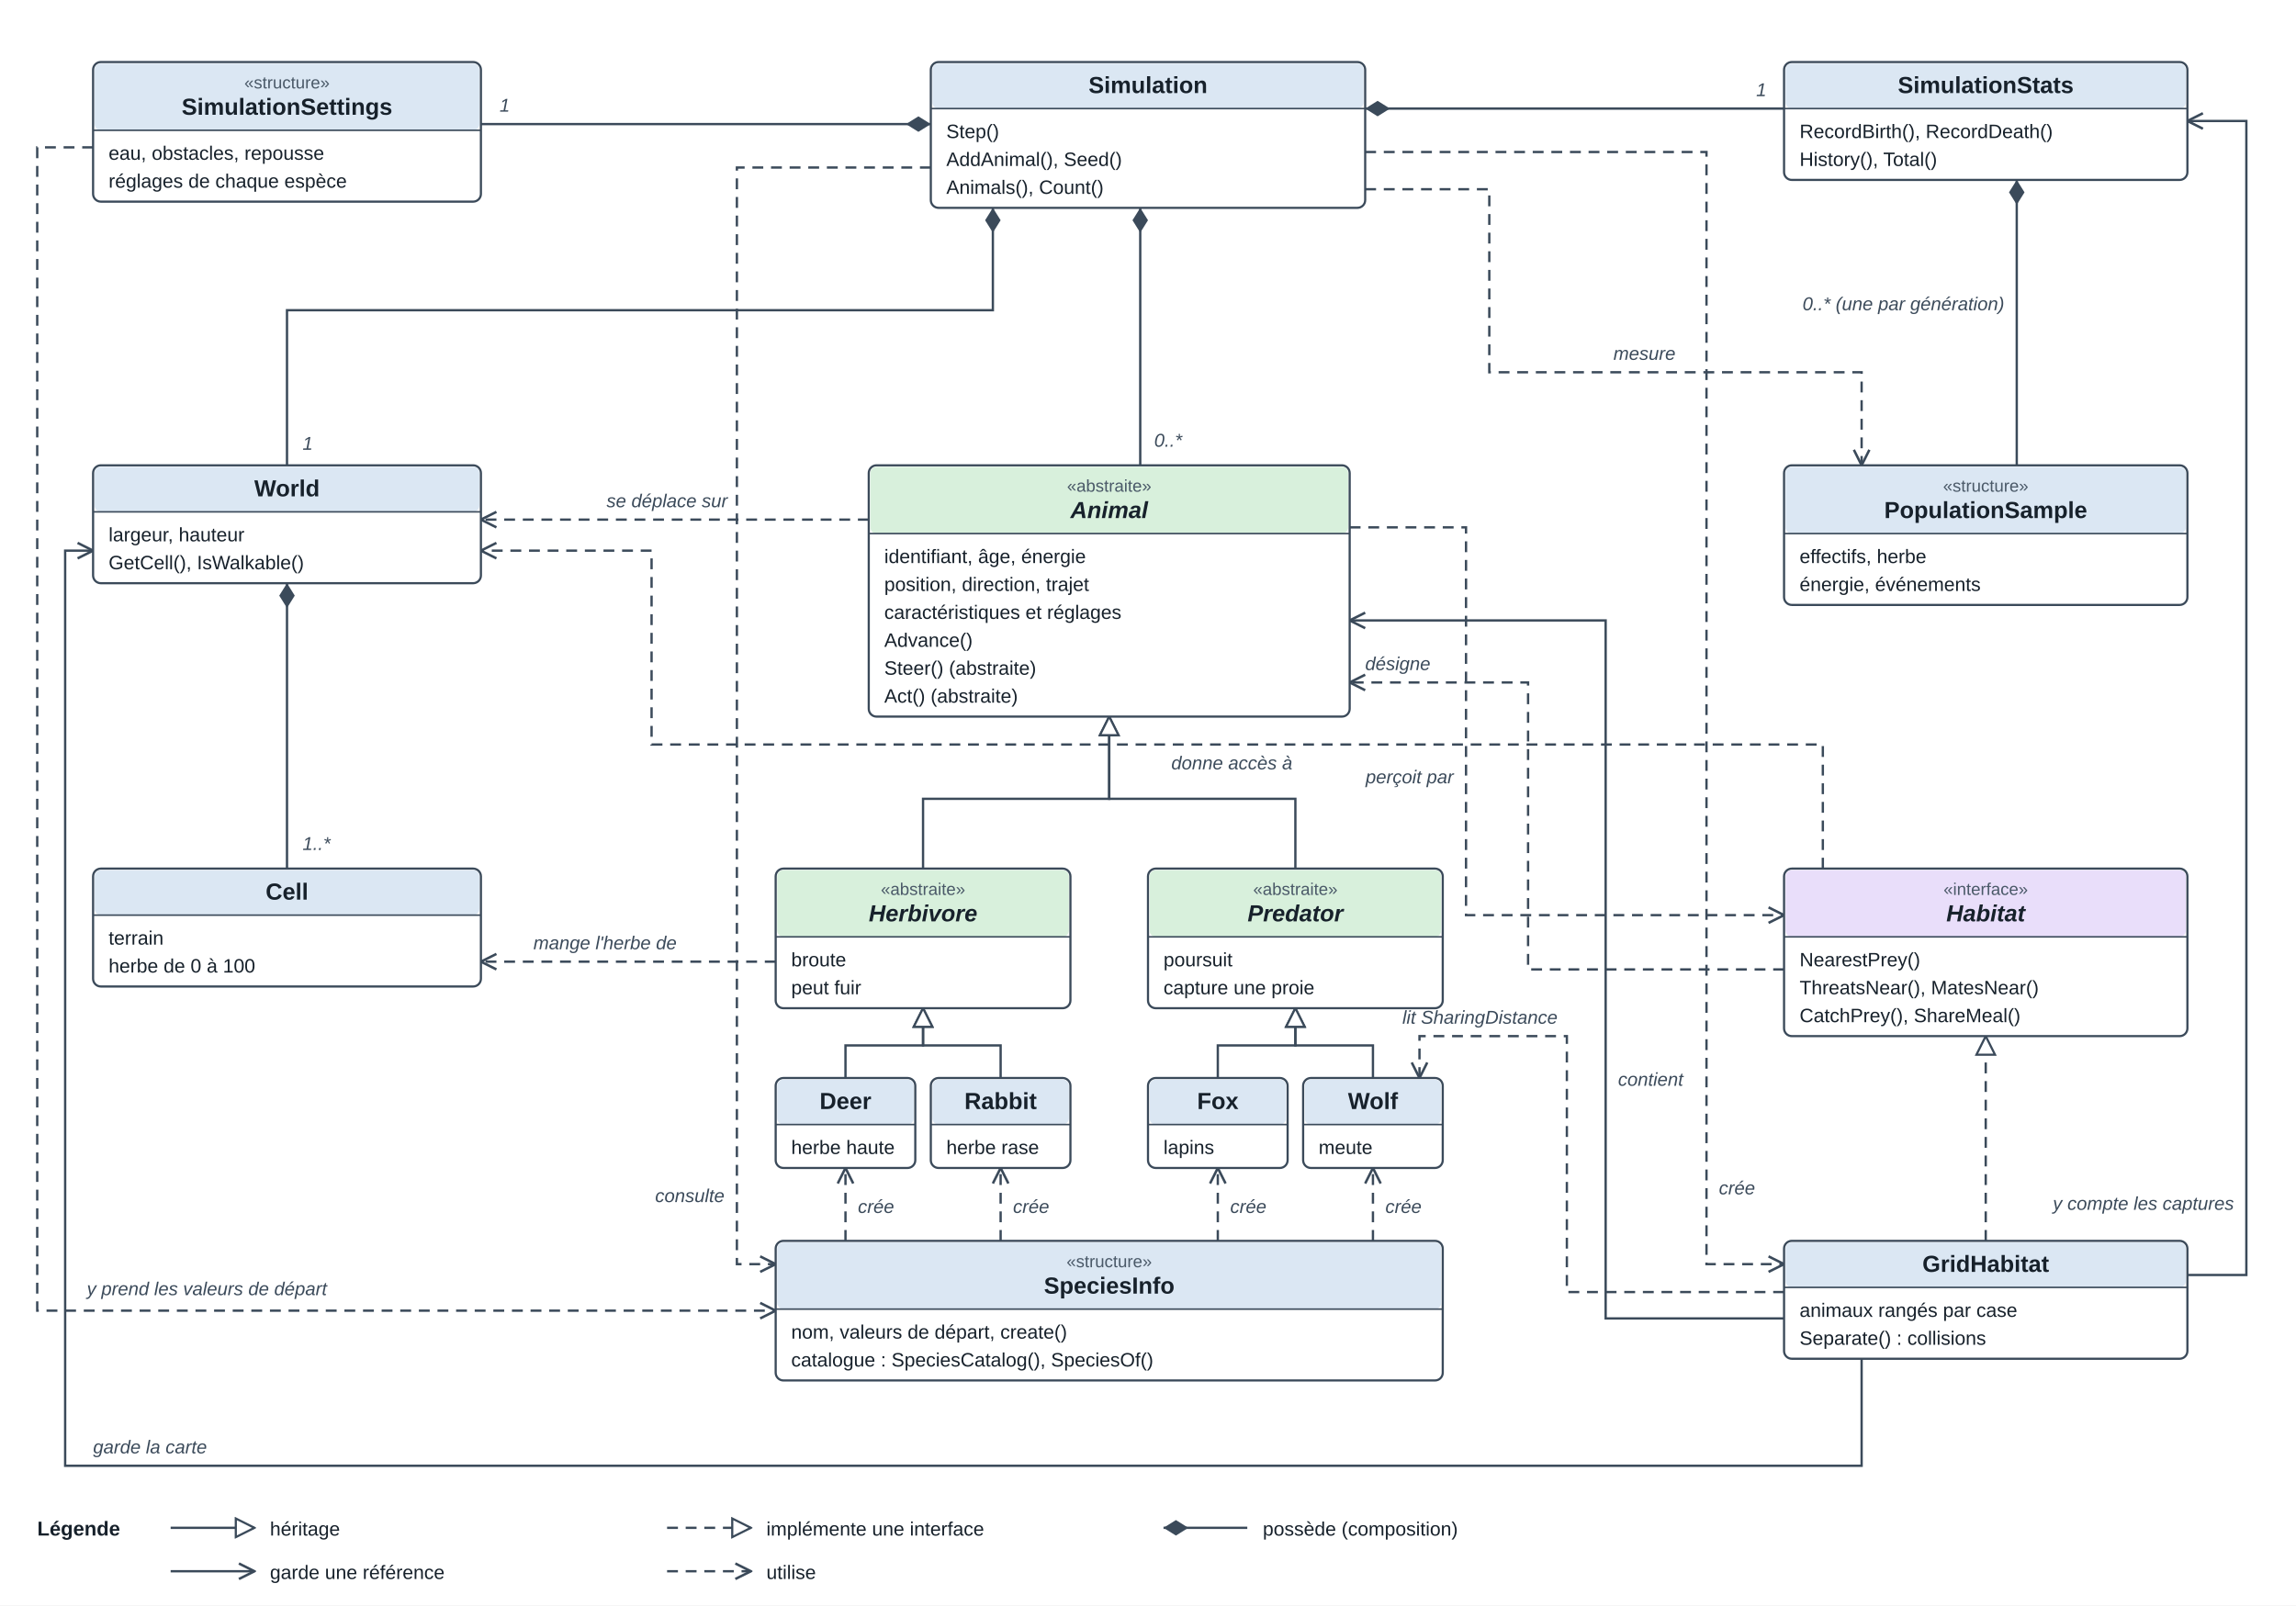
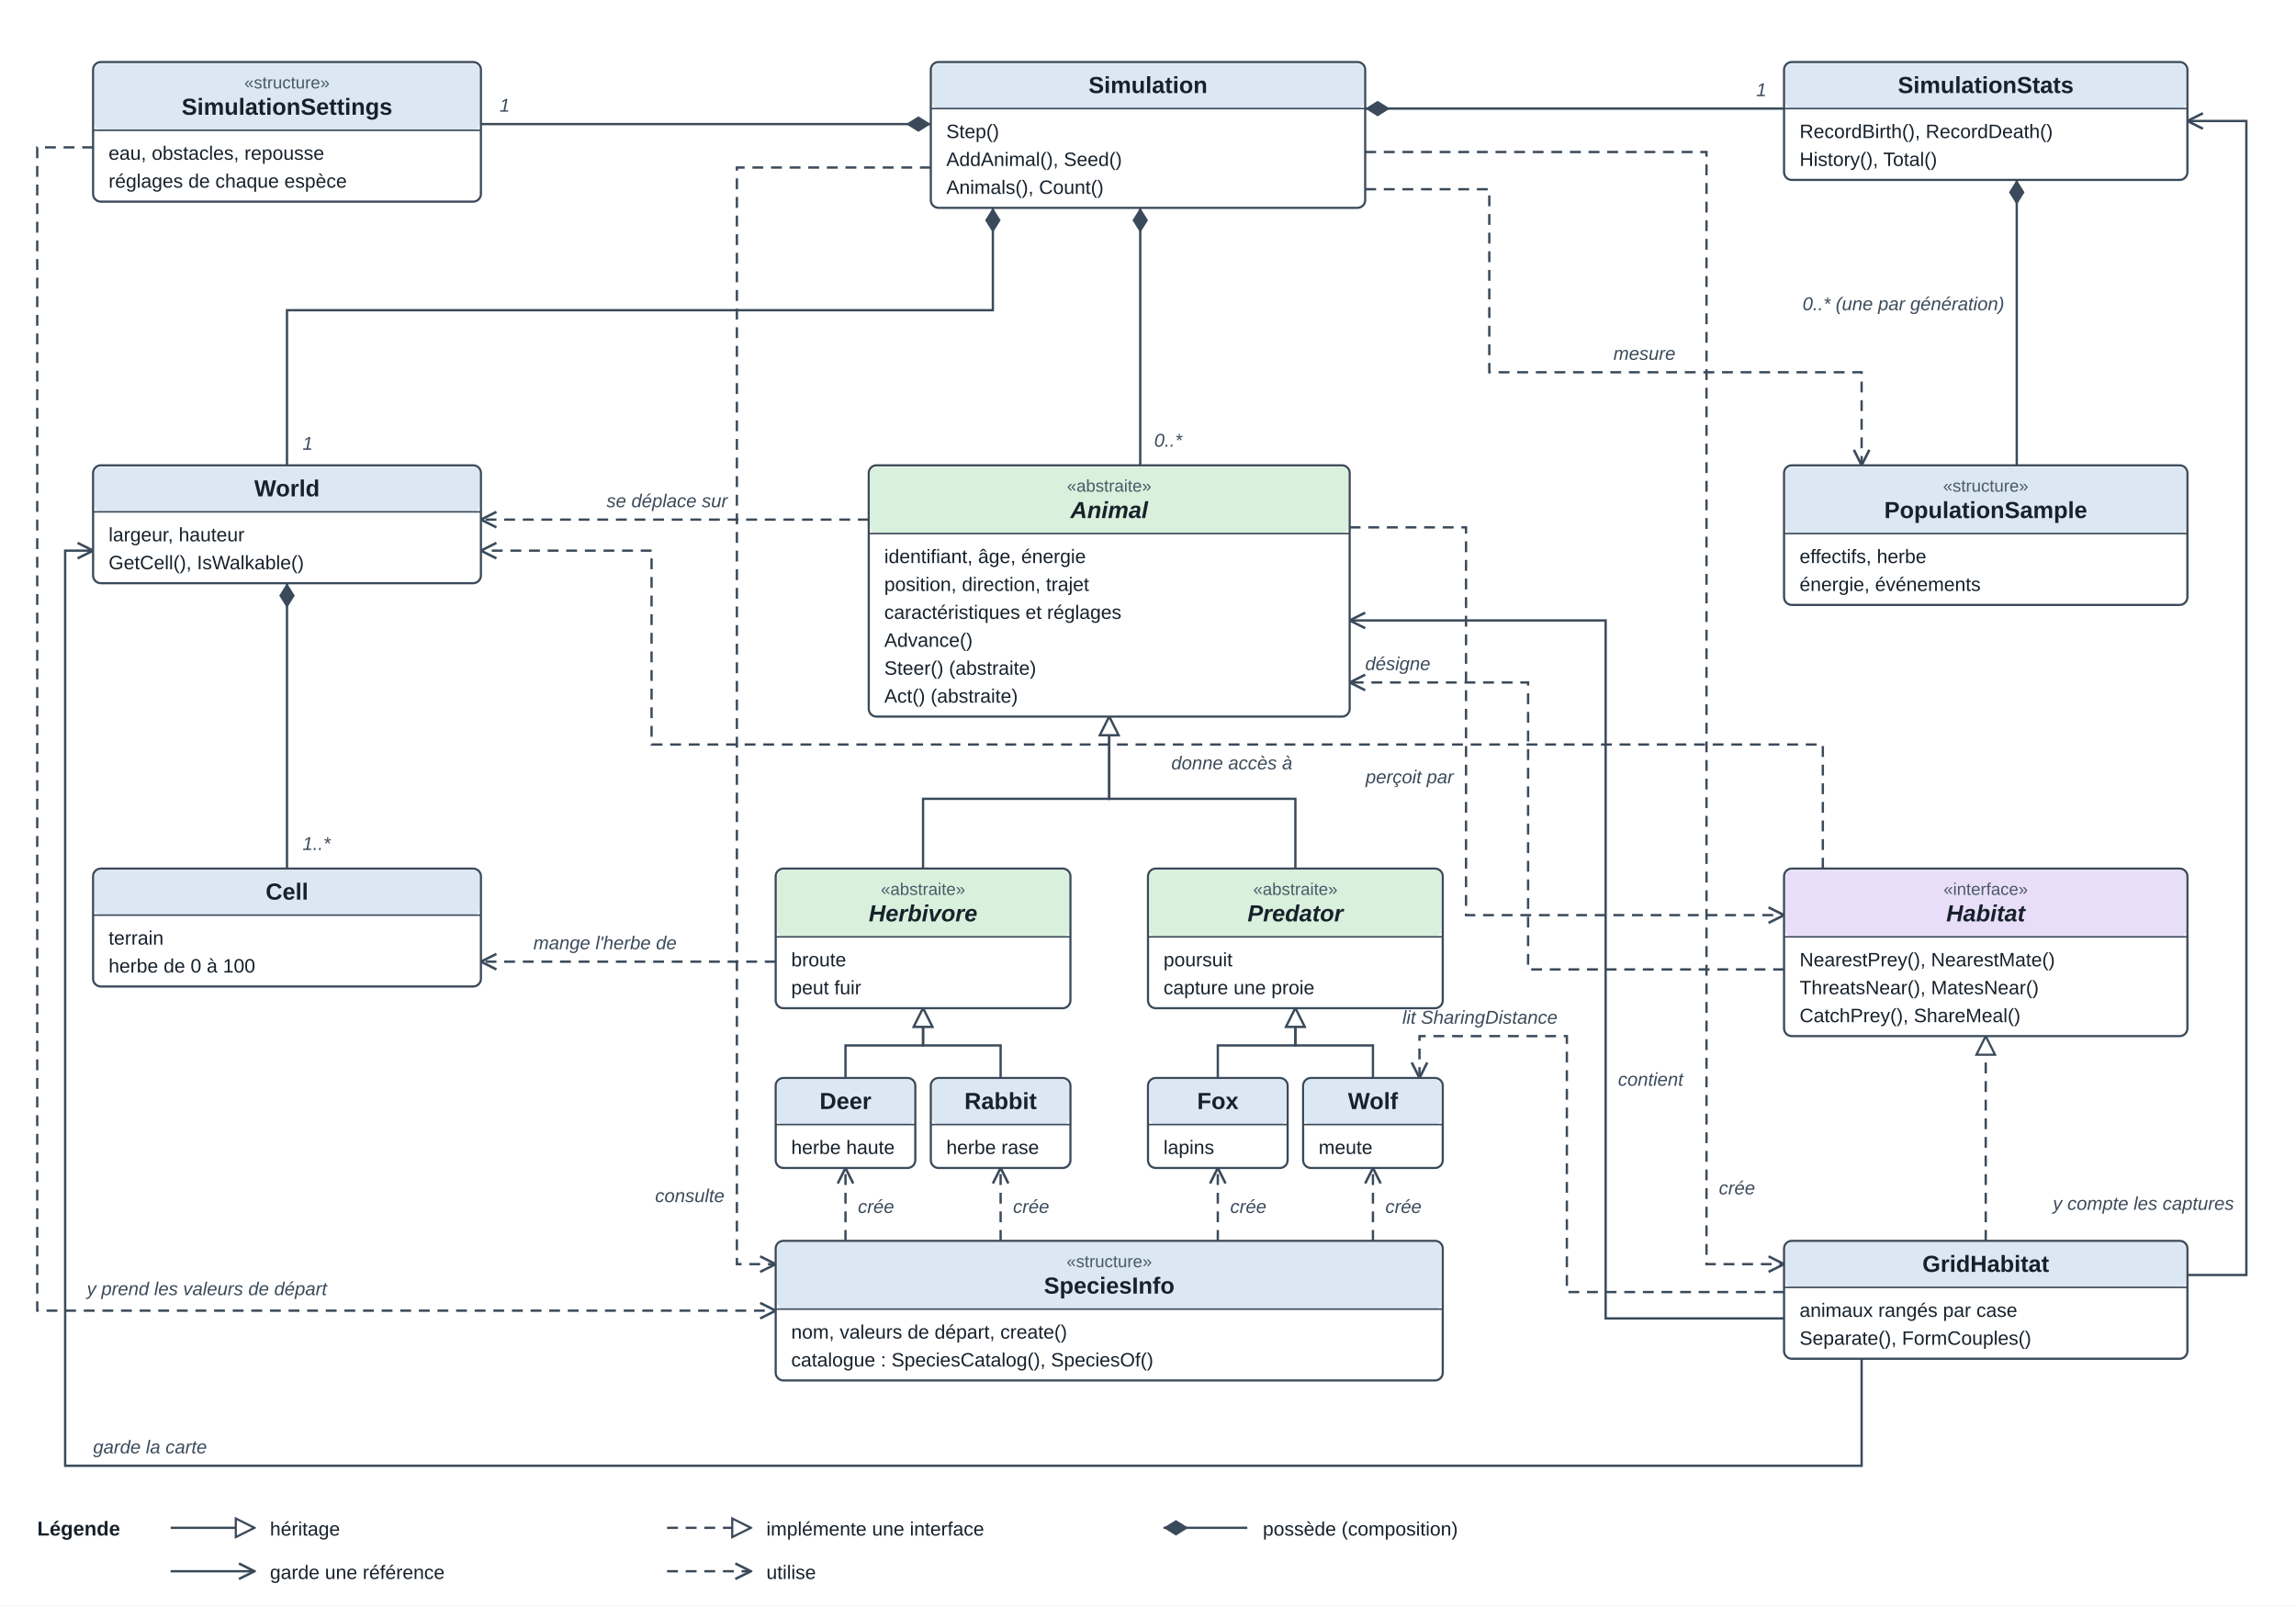
<svg xmlns="http://www.w3.org/2000/svg" viewBox="0 0 1480 1035" role="img" aria-label="Diagramme de classes : le moteur de simulation">
  <style>
 text { font-family: "Segoe UI", Arial, sans-serif; fill: #17212b; }
 .name { font-size: 15px; font-weight: 700; text-anchor: middle; }
 .abstract { font-style: italic; }
 .stereo { font-size: 11px; text-anchor: middle; fill: #4a5968; }
 .member { font-size: 12.5px; }
 .label { font-size: 12px; font-style: italic; fill: #3b4a5a; }
 .band { font-size: 14px; font-weight: 700; }
 .legend { font-size: 12.5px; }
 .legendtitle { font-size: 13px; font-weight: 700; }
</style>
  <defs>
    <marker id="triangle" viewBox="0 0 14 14" refX="13" refY="7" markerWidth="14" markerHeight="14" markerUnits="userSpaceOnUse" orient="auto">
      <path d="M1 1 L13 7 L1 13 Z" fill="#ffffff" stroke="#3b4a5a" stroke-width="1.4" />
    </marker>
    <marker id="diamond" viewBox="0 0 18 12" refX="1" refY="6" markerWidth="18" markerHeight="12" markerUnits="userSpaceOnUse" orient="auto">
      <path d="M1 6 L9 1 L17 6 L9 11 Z" fill="#3b4a5a" />
    </marker>
    <marker id="arrow" viewBox="0 0 12 12" refX="11" refY="6" markerWidth="12" markerHeight="12" markerUnits="userSpaceOnUse" orient="auto">
      <path d="M1 1 L11 6 L1 11" fill="none" stroke="#3b4a5a" stroke-width="1.6" />
    </marker>
  </defs>
  <rect width="1480" height="1035" fill="#ffffff" />
  <path d="M 600 80 L 310 80" fill="none" stroke="#3b4a5a" stroke-width="1.5" marker-start="url(#diamond)" />
  <path d="M 880 70 L 1150 70" fill="none" stroke="#3b4a5a" stroke-width="1.5" marker-start="url(#diamond)" />
  <path d="M 640 134 L 640 200 L 185 200 L 185 300" fill="none" stroke="#3b4a5a" stroke-width="1.5" marker-start="url(#diamond)" />
  <path d="M 735 134 L 735 300" fill="none" stroke="#3b4a5a" stroke-width="1.5" marker-start="url(#diamond)" />
  <path d="M 1300 116 L 1300 300" fill="none" stroke="#3b4a5a" stroke-width="1.5" marker-start="url(#diamond)" />
  <path d="M 185 376 L 185 560" fill="none" stroke="#3b4a5a" stroke-width="1.5" marker-start="url(#diamond)" />
  <path d="M 595 560 L 595 515 L 715 515 L 715 462" fill="none" stroke="#3b4a5a" stroke-width="1.5" marker-end="url(#triangle)" />
  <path d="M 835 560 L 835 515 L 715 515 L 715 462" fill="none" stroke="#3b4a5a" stroke-width="1.5" marker-end="url(#triangle)" />
  <path d="M 545 695 L 545 674 L 595 674 L 595 650" fill="none" stroke="#3b4a5a" stroke-width="1.5" marker-end="url(#triangle)" />
  <path d="M 645 695 L 645 674 L 595 674 L 595 650" fill="none" stroke="#3b4a5a" stroke-width="1.5" marker-end="url(#triangle)" />
  <path d="M 785 695 L 785 674 L 835 674 L 835 650" fill="none" stroke="#3b4a5a" stroke-width="1.5" marker-end="url(#triangle)" />
  <path d="M 885 695 L 885 674 L 835 674 L 835 650" fill="none" stroke="#3b4a5a" stroke-width="1.5" marker-end="url(#triangle)" />
  <path d="M 1280 800 L 1280 668" fill="none" stroke="#3b4a5a" stroke-width="1.5" stroke-dasharray="7 5" marker-end="url(#triangle)" />
  <path d="M 880 122 L 960 122 L 960 240 L 1200 240 L 1200 300" fill="none" stroke="#3b4a5a" stroke-width="1.5" stroke-dasharray="7 5" marker-end="url(#arrow)" />
  <path d="M 880 98 L 1100 98 L 1100 815 L 1150 815" fill="none" stroke="#3b4a5a" stroke-width="1.5" stroke-dasharray="7 5" marker-end="url(#arrow)" />
  <path d="M 600 108 L 475 108 L 475 815 L 500 815" fill="none" stroke="#3b4a5a" stroke-width="1.5" stroke-dasharray="7 5" marker-end="url(#arrow)" />
  <path d="M 560 335 L 310 335" fill="none" stroke="#3b4a5a" stroke-width="1.5" stroke-dasharray="7 5" marker-end="url(#arrow)" />
  <path d="M 870 340 L 945 340 L 945 590 L 1150 590" fill="none" stroke="#3b4a5a" stroke-width="1.5" stroke-dasharray="7 5" marker-end="url(#arrow)" />
  <path d="M 1175 560 L 1175 480 L 420 480 L 420 355 L 310 355" fill="none" stroke="#3b4a5a" stroke-width="1.5" stroke-dasharray="7 5" marker-end="url(#arrow)" />
  <path d="M 1150 625 L 985 625 L 985 440 L 870 440" fill="none" stroke="#3b4a5a" stroke-width="1.5" stroke-dasharray="7 5" marker-end="url(#arrow)" />
  <path d="M 500 620 L 310 620" fill="none" stroke="#3b4a5a" stroke-width="1.5" stroke-dasharray="7 5" marker-end="url(#arrow)" />
  <path d="M 1150 850 L 1035 850 L 1035 400 L 870 400" fill="none" stroke="#3b4a5a" stroke-width="1.5" marker-end="url(#arrow)" />
  <path d="M 1150 833 L 1010 833 L 1010 668 L 915 668 L 915 695" fill="none" stroke="#3b4a5a" stroke-width="1.5" stroke-dasharray="7 5" marker-end="url(#arrow)" />
  <path d="M 1200 876 L 1200 945 L 42 945 L 42 355 L 60 355" fill="none" stroke="#3b4a5a" stroke-width="1.5" marker-end="url(#arrow)" />
  <path d="M 1410 822 L 1448 822 L 1448 78 L 1410 78" fill="none" stroke="#3b4a5a" stroke-width="1.5" marker-end="url(#arrow)" />
  <path d="M 545 800 L 545 753" fill="none" stroke="#3b4a5a" stroke-width="1.5" stroke-dasharray="7 5" marker-end="url(#arrow)" />
  <path d="M 645 800 L 645 753" fill="none" stroke="#3b4a5a" stroke-width="1.5" stroke-dasharray="7 5" marker-end="url(#arrow)" />
  <path d="M 785 800 L 785 753" fill="none" stroke="#3b4a5a" stroke-width="1.5" stroke-dasharray="7 5" marker-end="url(#arrow)" />
  <path d="M 885 800 L 885 753" fill="none" stroke="#3b4a5a" stroke-width="1.5" stroke-dasharray="7 5" marker-end="url(#arrow)" />
  <path d="M 60 95 L 24 95 L 24 845 L 500 845" fill="none" stroke="#3b4a5a" stroke-width="1.5" stroke-dasharray="7 5" marker-end="url(#arrow)" />
  <path d="M 110 985 L 164 985" fill="none" stroke="#3b4a5a" stroke-width="1.5" marker-end="url(#triangle)" />
  <path d="M 430 985 L 484 985" fill="none" stroke="#3b4a5a" stroke-width="1.5" stroke-dasharray="7 5" marker-end="url(#triangle)" />
  <path d="M 750 985 L 804 985" fill="none" stroke="#3b4a5a" stroke-width="1.5" marker-start="url(#diamond)" />
  <path d="M 110 1013 L 164 1013" fill="none" stroke="#3b4a5a" stroke-width="1.5" marker-end="url(#arrow)" />
  <path d="M 430 1013 L 484 1013" fill="none" stroke="#3b4a5a" stroke-width="1.5" stroke-dasharray="7 5" marker-end="url(#arrow)" />
  <rect x="60" y="40" width="250" height="90" rx="5" fill="#ffffff" stroke="#3b4a5a" stroke-width="1.4" />
  <rect x="61" y="41" width="248" height="43" rx="4" fill="#dbe7f3" />
  <text x="185.0" y="57" class="stereo">«structure»</text>
  <text x="185.0" y="74" class="name">SimulationSettings</text>
  <line x1="60" y1="84" x2="310" y2="84" stroke="#3b4a5a" />
  <text x="70" y="103" class="member">eau, obstacles, repousse</text>
  <text x="70" y="121" class="member">réglages de chaque espèce</text>
  <rect x="600" y="40" width="280" height="94" rx="5" fill="#ffffff" stroke="#3b4a5a" stroke-width="1.4" />
  <rect x="601" y="41" width="278" height="29" rx="4" fill="#dbe7f3" />
  <text x="740.0" y="60" class="name">Simulation</text>
  <line x1="600" y1="70" x2="880" y2="70" stroke="#3b4a5a" />
  <text x="610" y="89" class="member">Step()</text>
  <text x="610" y="107" class="member">AddAnimal(), Seed()</text>
  <text x="610" y="125" class="member">Animals(), Count()</text>
  <rect x="1150" y="40" width="260" height="76" rx="5" fill="#ffffff" stroke="#3b4a5a" stroke-width="1.4" />
  <rect x="1151" y="41" width="258" height="29" rx="4" fill="#dbe7f3" />
  <text x="1280.0" y="60" class="name">SimulationStats</text>
  <line x1="1150" y1="70" x2="1410" y2="70" stroke="#3b4a5a" />
  <text x="1160" y="89" class="member">RecordBirth(), RecordDeath()</text>
  <text x="1160" y="107" class="member">History(), Total()</text>
  <rect x="60" y="300" width="250" height="76" rx="5" fill="#ffffff" stroke="#3b4a5a" stroke-width="1.4" />
  <rect x="61" y="301" width="248" height="29" rx="4" fill="#dbe7f3" />
  <text x="185.0" y="320" class="name">World</text>
  <line x1="60" y1="330" x2="310" y2="330" stroke="#3b4a5a" />
  <text x="70" y="349" class="member">largeur, hauteur</text>
  <text x="70" y="367" class="member">GetCell(), IsWalkable()</text>
  <rect x="560" y="300" width="310" height="162" rx="5" fill="#ffffff" stroke="#3b4a5a" stroke-width="1.4" />
  <rect x="561" y="301" width="308" height="43" rx="4" fill="#d8f0dc" />
  <text x="715.0" y="317" class="stereo">«abstraite»</text>
  <text x="715.0" y="334" class="name abstract">Animal</text>
  <line x1="560" y1="344" x2="870" y2="344" stroke="#3b4a5a" />
  <text x="570" y="363" class="member">identifiant, âge, énergie</text>
  <text x="570" y="381" class="member">position, direction, trajet</text>
  <text x="570" y="399" class="member">caractéristiques et réglages</text>
  <text x="570" y="417" class="member">Advance()</text>
  <text x="570" y="435" class="member">Steer()  (abstraite)</text>
  <text x="570" y="453" class="member">Act()  (abstraite)</text>
  <rect x="1150" y="300" width="260" height="90" rx="5" fill="#ffffff" stroke="#3b4a5a" stroke-width="1.4" />
  <rect x="1151" y="301" width="258" height="43" rx="4" fill="#dbe7f3" />
  <text x="1280.0" y="317" class="stereo">«structure»</text>
  <text x="1280.0" y="334" class="name">PopulationSample</text>
  <line x1="1150" y1="344" x2="1410" y2="344" stroke="#3b4a5a" />
  <text x="1160" y="363" class="member">effectifs, herbe</text>
  <text x="1160" y="381" class="member">énergie, événements</text>
  <rect x="60" y="560" width="250" height="76" rx="5" fill="#ffffff" stroke="#3b4a5a" stroke-width="1.4" />
  <rect x="61" y="561" width="248" height="29" rx="4" fill="#dbe7f3" />
  <text x="185.0" y="580" class="name">Cell</text>
  <line x1="60" y1="590" x2="310" y2="590" stroke="#3b4a5a" />
  <text x="70" y="609" class="member">terrain</text>
  <text x="70" y="627" class="member">herbe de 0 à 100</text>
  <rect x="500" y="560" width="190" height="90" rx="5" fill="#ffffff" stroke="#3b4a5a" stroke-width="1.4" />
  <rect x="501" y="561" width="188" height="43" rx="4" fill="#d8f0dc" />
  <text x="595.0" y="577" class="stereo">«abstraite»</text>
  <text x="595.0" y="594" class="name abstract">Herbivore</text>
  <line x1="500" y1="604" x2="690" y2="604" stroke="#3b4a5a" />
  <text x="510" y="623" class="member">broute</text>
  <text x="510" y="641" class="member">peut fuir</text>
  <rect x="500" y="695" width="90" height="58" rx="5" fill="#ffffff" stroke="#3b4a5a" stroke-width="1.4" />
  <rect x="501" y="696" width="88" height="29" rx="4" fill="#dbe7f3" />
  <text x="545.0" y="715" class="name">Deer</text>
  <line x1="500" y1="725" x2="590" y2="725" stroke="#3b4a5a" />
  <text x="510" y="744" class="member">herbe haute</text>
  <rect x="600" y="695" width="90" height="58" rx="5" fill="#ffffff" stroke="#3b4a5a" stroke-width="1.4" />
  <rect x="601" y="696" width="88" height="29" rx="4" fill="#dbe7f3" />
  <text x="645.0" y="715" class="name">Rabbit</text>
  <line x1="600" y1="725" x2="690" y2="725" stroke="#3b4a5a" />
  <text x="610" y="744" class="member">herbe rase</text>
  <rect x="740" y="560" width="190" height="90" rx="5" fill="#ffffff" stroke="#3b4a5a" stroke-width="1.4" />
  <rect x="741" y="561" width="188" height="43" rx="4" fill="#d8f0dc" />
  <text x="835.0" y="577" class="stereo">«abstraite»</text>
  <text x="835.0" y="594" class="name abstract">Predator</text>
  <line x1="740" y1="604" x2="930" y2="604" stroke="#3b4a5a" />
  <text x="750" y="623" class="member">poursuit</text>
  <text x="750" y="641" class="member">capture une proie</text>
  <rect x="740" y="695" width="90" height="58" rx="5" fill="#ffffff" stroke="#3b4a5a" stroke-width="1.4" />
  <rect x="741" y="696" width="88" height="29" rx="4" fill="#dbe7f3" />
  <text x="785.0" y="715" class="name">Fox</text>
  <line x1="740" y1="725" x2="830" y2="725" stroke="#3b4a5a" />
  <text x="750" y="744" class="member">lapins</text>
  <rect x="840" y="695" width="90" height="58" rx="5" fill="#ffffff" stroke="#3b4a5a" stroke-width="1.4" />
  <rect x="841" y="696" width="88" height="29" rx="4" fill="#dbe7f3" />
  <text x="885.0" y="715" class="name">Wolf</text>
  <line x1="840" y1="725" x2="930" y2="725" stroke="#3b4a5a" />
  <text x="850" y="744" class="member">meute</text>
  <rect x="1150" y="560" width="260" height="108" rx="5" fill="#ffffff" stroke="#3b4a5a" stroke-width="1.4" />
  <rect x="1151" y="561" width="258" height="43" rx="4" fill="#e9defa" />
  <text x="1280.0" y="577" class="stereo">«interface»</text>
  <text x="1280.0" y="594" class="name abstract">Habitat</text>
  <line x1="1150" y1="604" x2="1410" y2="604" stroke="#3b4a5a" />
-   <text x="1160" y="623" class="member">NearestPrey()</text>
+   <text x="1160" y="623" class="member">NearestPrey(), NearestMate()</text>
  <text x="1160" y="641" class="member">ThreatsNear(), MatesNear()</text>
  <text x="1160" y="659" class="member">CatchPrey(), ShareMeal()</text>
  <rect x="500" y="800" width="430" height="90" rx="5" fill="#ffffff" stroke="#3b4a5a" stroke-width="1.4" />
  <rect x="501" y="801" width="428" height="43" rx="4" fill="#dbe7f3" />
  <text x="715.0" y="817" class="stereo">«structure»</text>
  <text x="715.0" y="834" class="name">SpeciesInfo</text>
  <line x1="500" y1="844" x2="930" y2="844" stroke="#3b4a5a" />
  <text x="510" y="863" class="member">nom, valeurs de départ, create()</text>
  <text x="510" y="881" class="member">catalogue : SpeciesCatalog(), SpeciesOf()</text>
  <rect x="1150" y="800" width="260" height="76" rx="5" fill="#ffffff" stroke="#3b4a5a" stroke-width="1.4" />
  <rect x="1151" y="801" width="258" height="29" rx="4" fill="#dbe7f3" />
  <text x="1280.0" y="820" class="name">GridHabitat</text>
  <line x1="1150" y1="830" x2="1410" y2="830" stroke="#3b4a5a" />
  <text x="1160" y="849" class="member">animaux rangés par case</text>
-   <text x="1160" y="867" class="member">Separate() : collisions</text>
+   <text x="1160" y="867" class="member">Separate(), FormCouples()</text>
  <text x="24" y="990" class="legendtitle">Légende</text>
  <text x="322" y="72" class="label" text-anchor="start">1</text>
  <text x="1132" y="62" class="label" text-anchor="start">1</text>
  <text x="195" y="290" class="label" text-anchor="start">1</text>
  <text x="744" y="288" class="label" text-anchor="start">0..*</text>
  <text x="1292" y="200" class="label" text-anchor="end">0..*  (une par génération)</text>
  <text x="195" y="548" class="label" text-anchor="start">1..*</text>
  <text x="1040" y="232" class="label" text-anchor="start">mesure</text>
  <text x="1108" y="770" class="label" text-anchor="start">crée</text>
  <text x="467" y="775" class="label" text-anchor="end">consulte</text>
  <text x="430" y="327" class="label" text-anchor="middle">se déplace sur</text>
  <text x="937" y="505" class="label" text-anchor="end">perçoit par</text>
  <text x="755" y="496" class="label" text-anchor="start">donne accès à</text>
  <text x="880" y="432" class="label" text-anchor="start">désigne</text>
  <text x="390" y="612" class="label" text-anchor="middle">mange l'herbe de</text>
  <text x="1043" y="700" class="label" text-anchor="start">contient</text>
  <text x="1004" y="660" class="label" text-anchor="end">lit SharingDistance</text>
  <text x="60" y="937" class="label" text-anchor="start">garde la carte</text>
  <text x="1440" y="780" class="label" text-anchor="end">y compte les captures</text>
  <text x="553" y="782" class="label" text-anchor="start">crée</text>
  <text x="653" y="782" class="label" text-anchor="start">crée</text>
  <text x="793" y="782" class="label" text-anchor="start">crée</text>
  <text x="893" y="782" class="label" text-anchor="start">crée</text>
  <text x="56" y="835" class="label" text-anchor="start">y prend les valeurs de départ</text>
  <text x="174" y="990" class="legend">héritage</text>
  <text x="494" y="990" class="legend">implémente une interface</text>
  <text x="814" y="990" class="legend">possède (composition)</text>
  <text x="174" y="1018" class="legend">garde une référence</text>
  <text x="494" y="1018" class="legend">utilise</text>
</svg>
